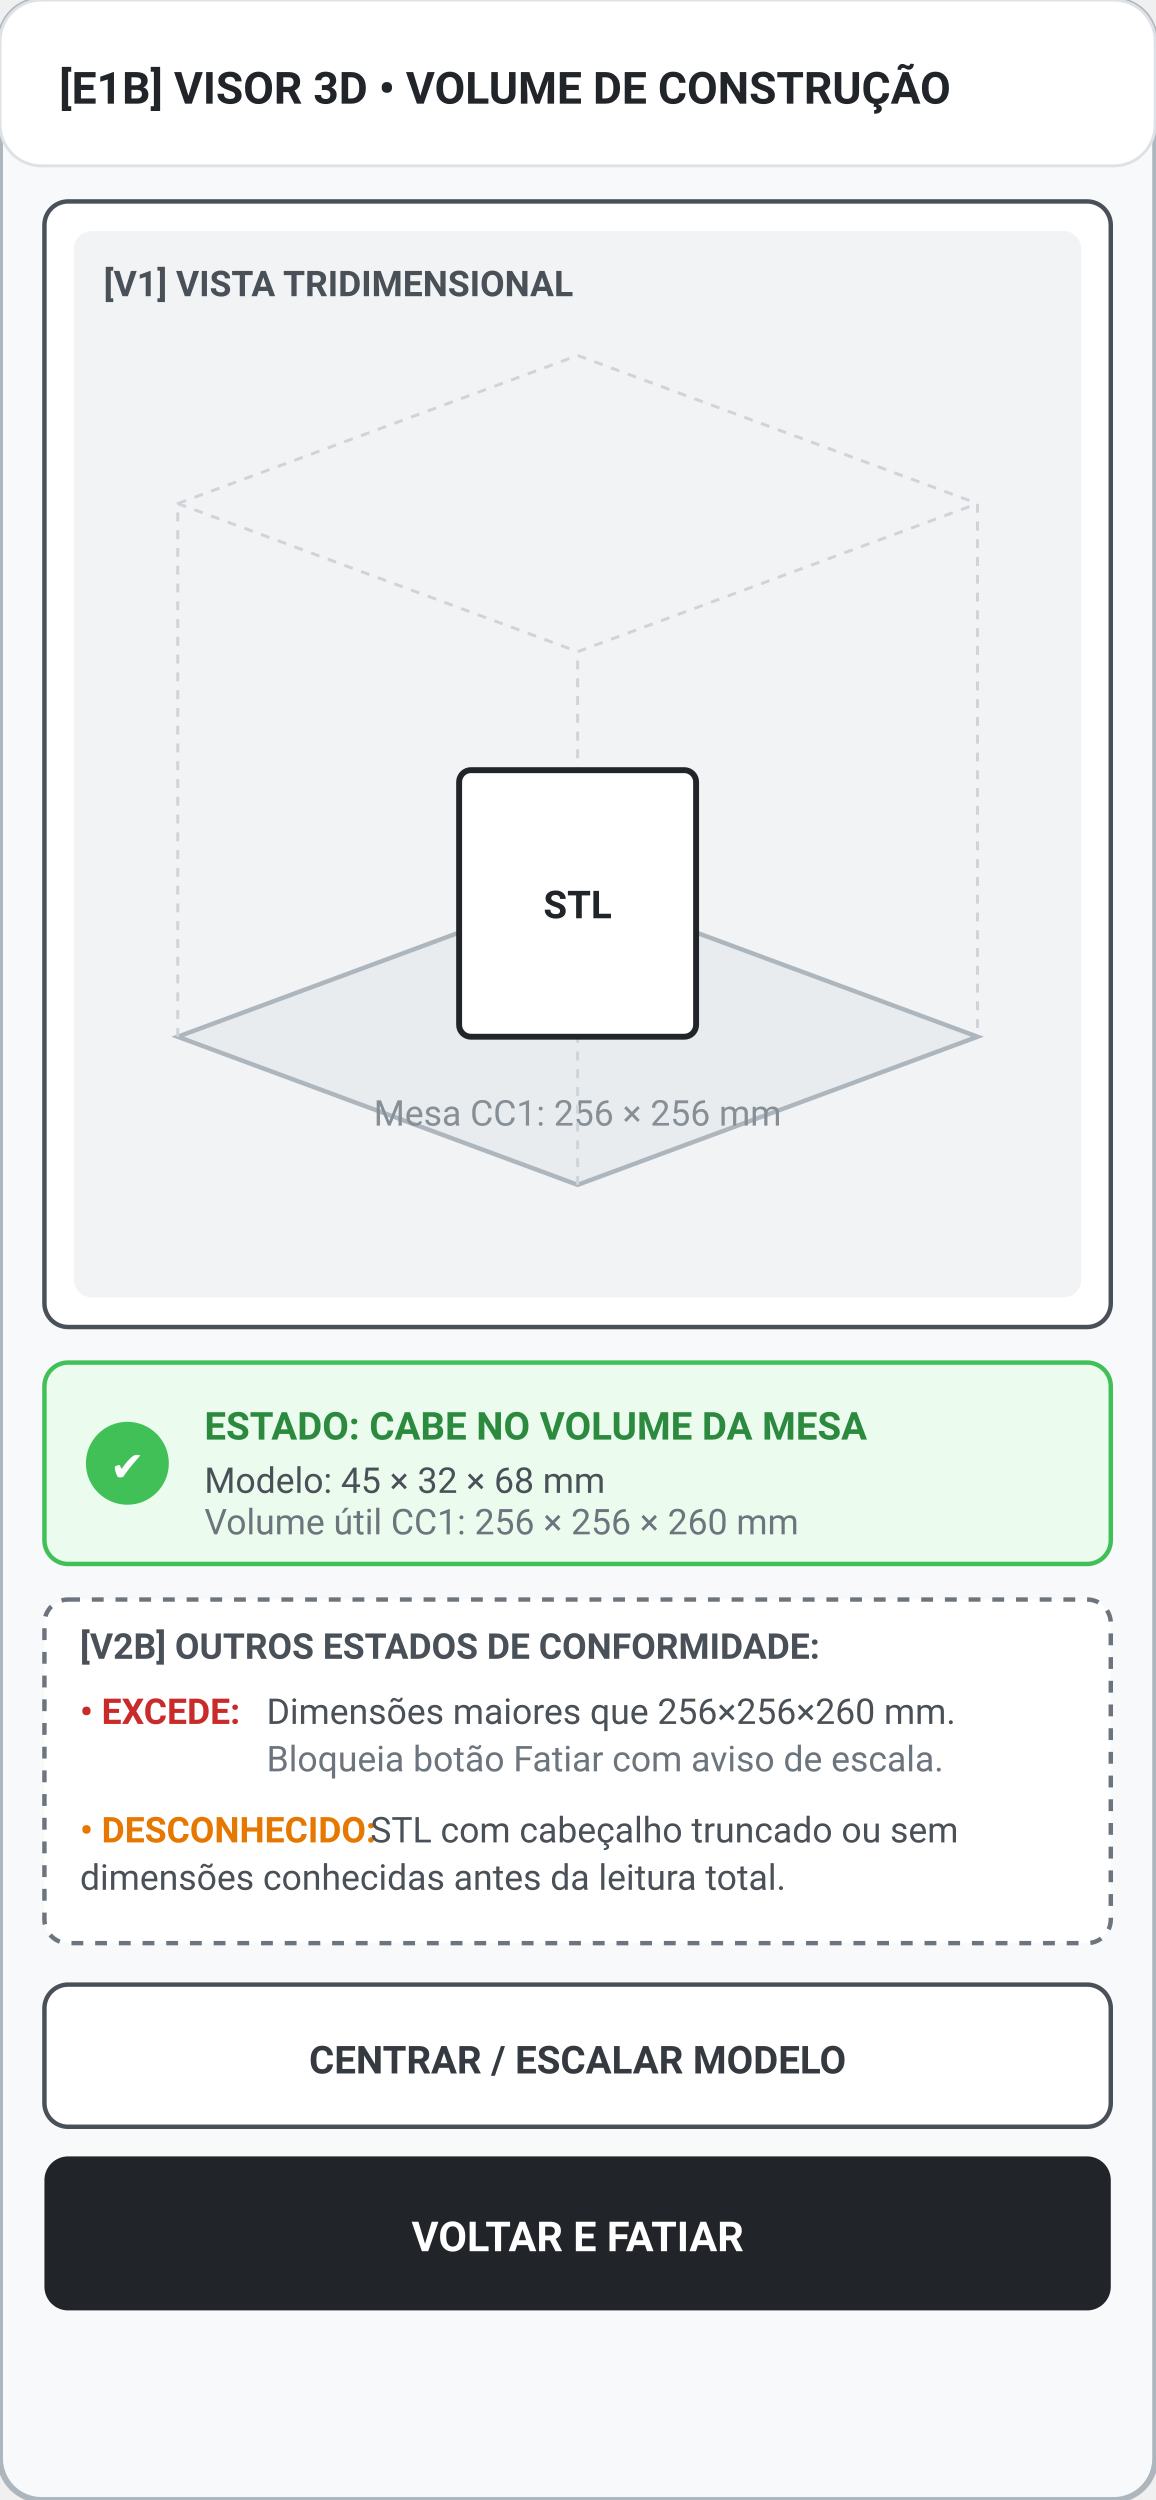
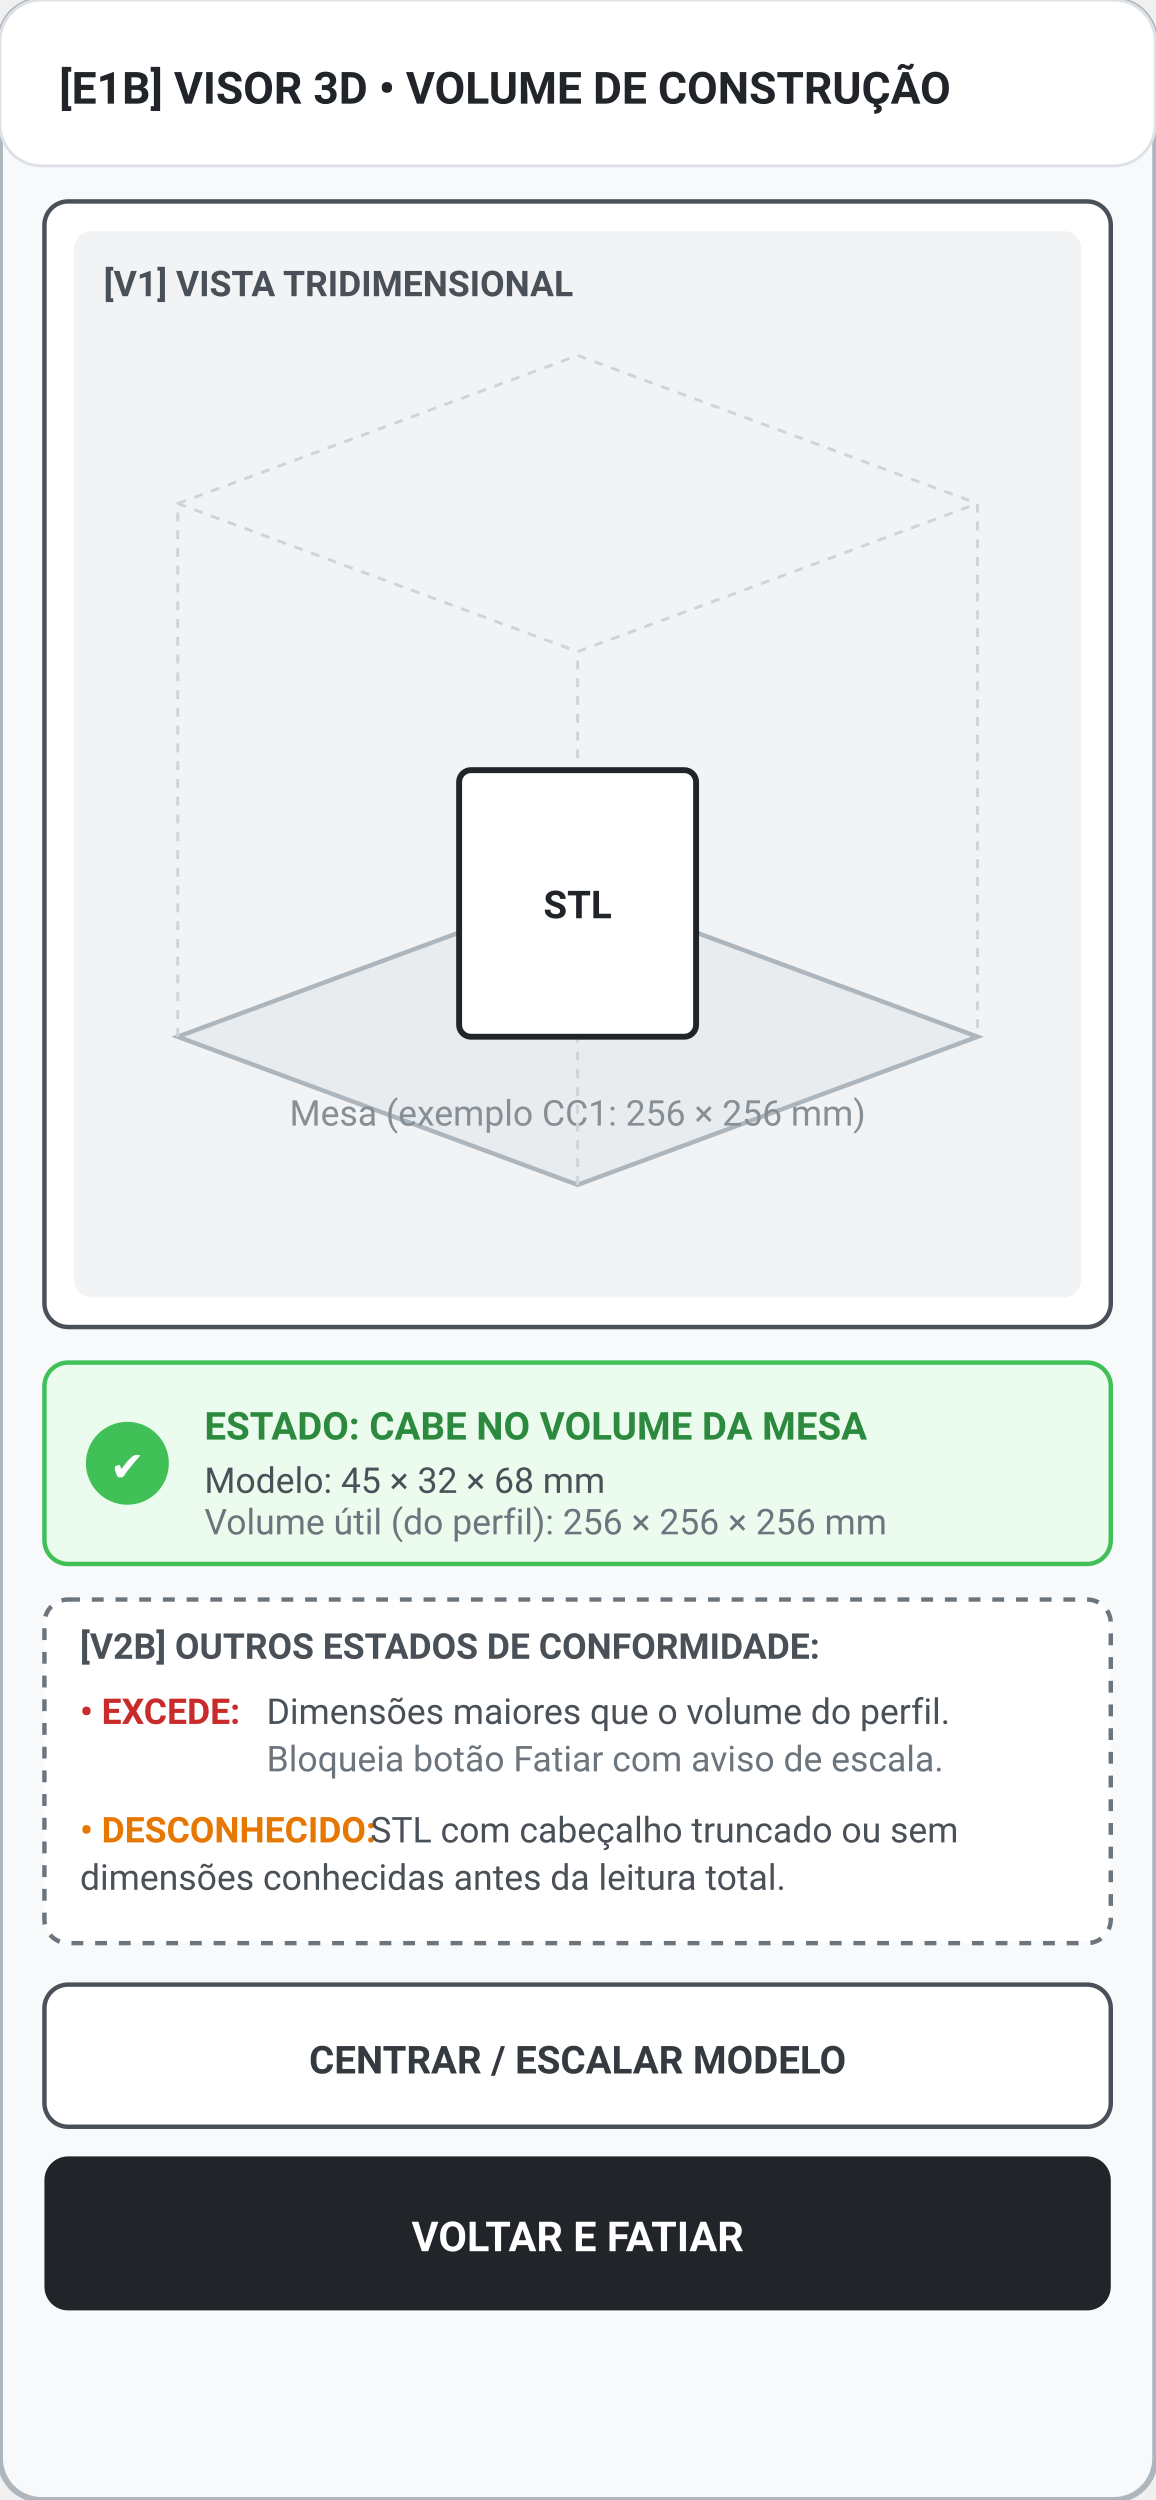
<svg xmlns="http://www.w3.org/2000/svg" viewBox="0 0 390 844" width="390" height="844" style="background:#ffffff; font-family:-apple-system, BlinkMacSystemFont, 'Segoe UI', Roboto, Helvetica, Arial, sans-serif;">
  <defs>
    <style>
      .screen-bg { fill: #f8f9fa; stroke: #adb5bd; stroke-width: 2; }
      .header-bg { fill: #ffffff; stroke: #dee2e6; stroke-width: 1; }
      .header-title { font-size: 15px; font-weight: 700; fill: #212529; }
      .block-box { fill: #ffffff; stroke: #6c757d; stroke-width: 1.5; stroke-dasharray: 4; }
      .solid-box { fill: #ffffff; stroke: #495057; stroke-width: 1.5; }
      .label-num { font-size: 12px; font-weight: 700; fill: #495057; }
      .text-title { font-size: 13px; font-weight: 700; fill: #212529; }
      .text-body { font-size: 12px; fill: #495057; }
      .text-sub { font-size: 12px; fill: #6c757d; }
      .btn-primary { fill: #212529; rx: 8px; }
      .btn-primary-text { font-size: 14px; font-weight: 700; fill: #ffffff; text-anchor: middle; }
      .btn-secondary { fill: #ffffff; stroke: #495057; stroke-width: 1.5; rx: 8px; }
      .btn-secondary-text { font-size: 13px; font-weight: 600; fill: #343a40; text-anchor: middle; }
    </style>
  </defs>
  <rect width="390" height="844" rx="14" class="screen-bg" />
  <rect width="390" height="56" rx="14" class="header-bg" />
  <text x="20" y="35" class="header-title">[E1B] VISOR 3D • VOLUME DE CONSTRUÇÃO</text>
  <rect x="15" y="68" width="360" height="380" rx="8" class="solid-box" />
  <rect x="25" y="78" width="340" height="360" rx="6" fill="#f1f3f5" />
  <text x="35" y="100" class="label-num">[V1] VISTA TRIDIMENSIONAL</text>
  <path d="M 60 350 L 195 400 L 330 350 L 195 300 Z" fill="#e9ecef" stroke="#adb5bd" stroke-width="1.5" />
-   <text x="195" y="380" font-size="12" fill="#868e96" text-anchor="middle">Mesa CC1: 256 × 256 mm</text>
+   <text x="195" y="380" font-size="12" fill="#868e96" text-anchor="middle">Mesa (exemplo CC1: 256 × 256 mm)</text>
  <path d="M 60 350 L 60 170 L 195 120 L 330 170 L 330 350" fill="none" stroke="#ced4da" stroke-width="1" stroke-dasharray="3" />
  <path d="M 195 400 L 195 220" fill="none" stroke="#ced4da" stroke-width="1" stroke-dasharray="3" />
  <path d="M 60 170 L 195 220 L 330 170" fill="none" stroke="#ced4da" stroke-width="1" stroke-dasharray="3" />
  <rect x="155" y="260" width="80" height="90" rx="4" fill="#ffffff" stroke="#212529" stroke-width="2" />
  <text x="195" y="310" class="text-title" text-anchor="middle">STL</text>
  <g transform="translate(15, 460)">
    <rect x="0" y="0" width="360" height="68" rx="8" fill="#ebfbee" stroke="#40c057" stroke-width="1.5" />
    <circle cx="28" cy="34" r="14" fill="#40c057" />
    <text x="28" y="40" font-size="14" font-weight="700" fill="#ffffff" text-anchor="middle">✔</text>
    <text x="54" y="26" font-size="13" font-weight="700" fill="#2b8a3e">ESTADO: CABE NO VOLUME DA MESA</text>
    <text x="54" y="44" class="text-body">Modelo: 45 × 32 × 68 mm</text>
-     <text x="54" y="58" class="text-sub">Volume útil CC1: 256 × 256 × 260 mm</text>
+     <text x="54" y="58" class="text-sub">Volume útil (do perfil): 256 × 256 × 256 mm</text>
  </g>
  <g transform="translate(15, 540)">
    <rect x="0" y="0" width="360" height="116" rx="8" class="block-box" />
    <text x="12" y="20" class="label-num">[V2B] OUTROS ESTADOS DE CONFORMIDADE:</text>
    <text x="12" y="42" font-size="12" font-weight="700" fill="#c92a2a">• EXCEDE:</text>
-     <text x="75" y="42" class="text-body">Dimensões maiores que 256×256×260 mm.</text>
+     <text x="75" y="42" class="text-body">Dimensões maiores que o volume do perfil.</text>
    <text x="75" y="58" class="text-sub">Bloqueia botão Fatiar com aviso de escala.</text>
    <text x="12" y="82" font-size="12" font-weight="700" fill="#e67700">• DESCONHECIDO:</text>
    <text x="110" y="82" class="text-body">STL com cabeçalho truncado ou sem</text>
    <text x="12" y="98" class="text-body">dimensões conhecidas antes da leitura total.</text>
  </g>
  <g transform="translate(15, 670)">
    <rect x="0" y="0" width="360" height="48" class="btn-secondary" />
    <text x="180" y="30" class="btn-secondary-text">CENTRAR / ESCALAR MODELO</text>
    <rect x="0" y="58" width="360" height="52" class="btn-primary" />
    <text x="180" y="90" class="btn-primary-text">VOLTAR E FATIAR</text>
  </g>
</svg>
